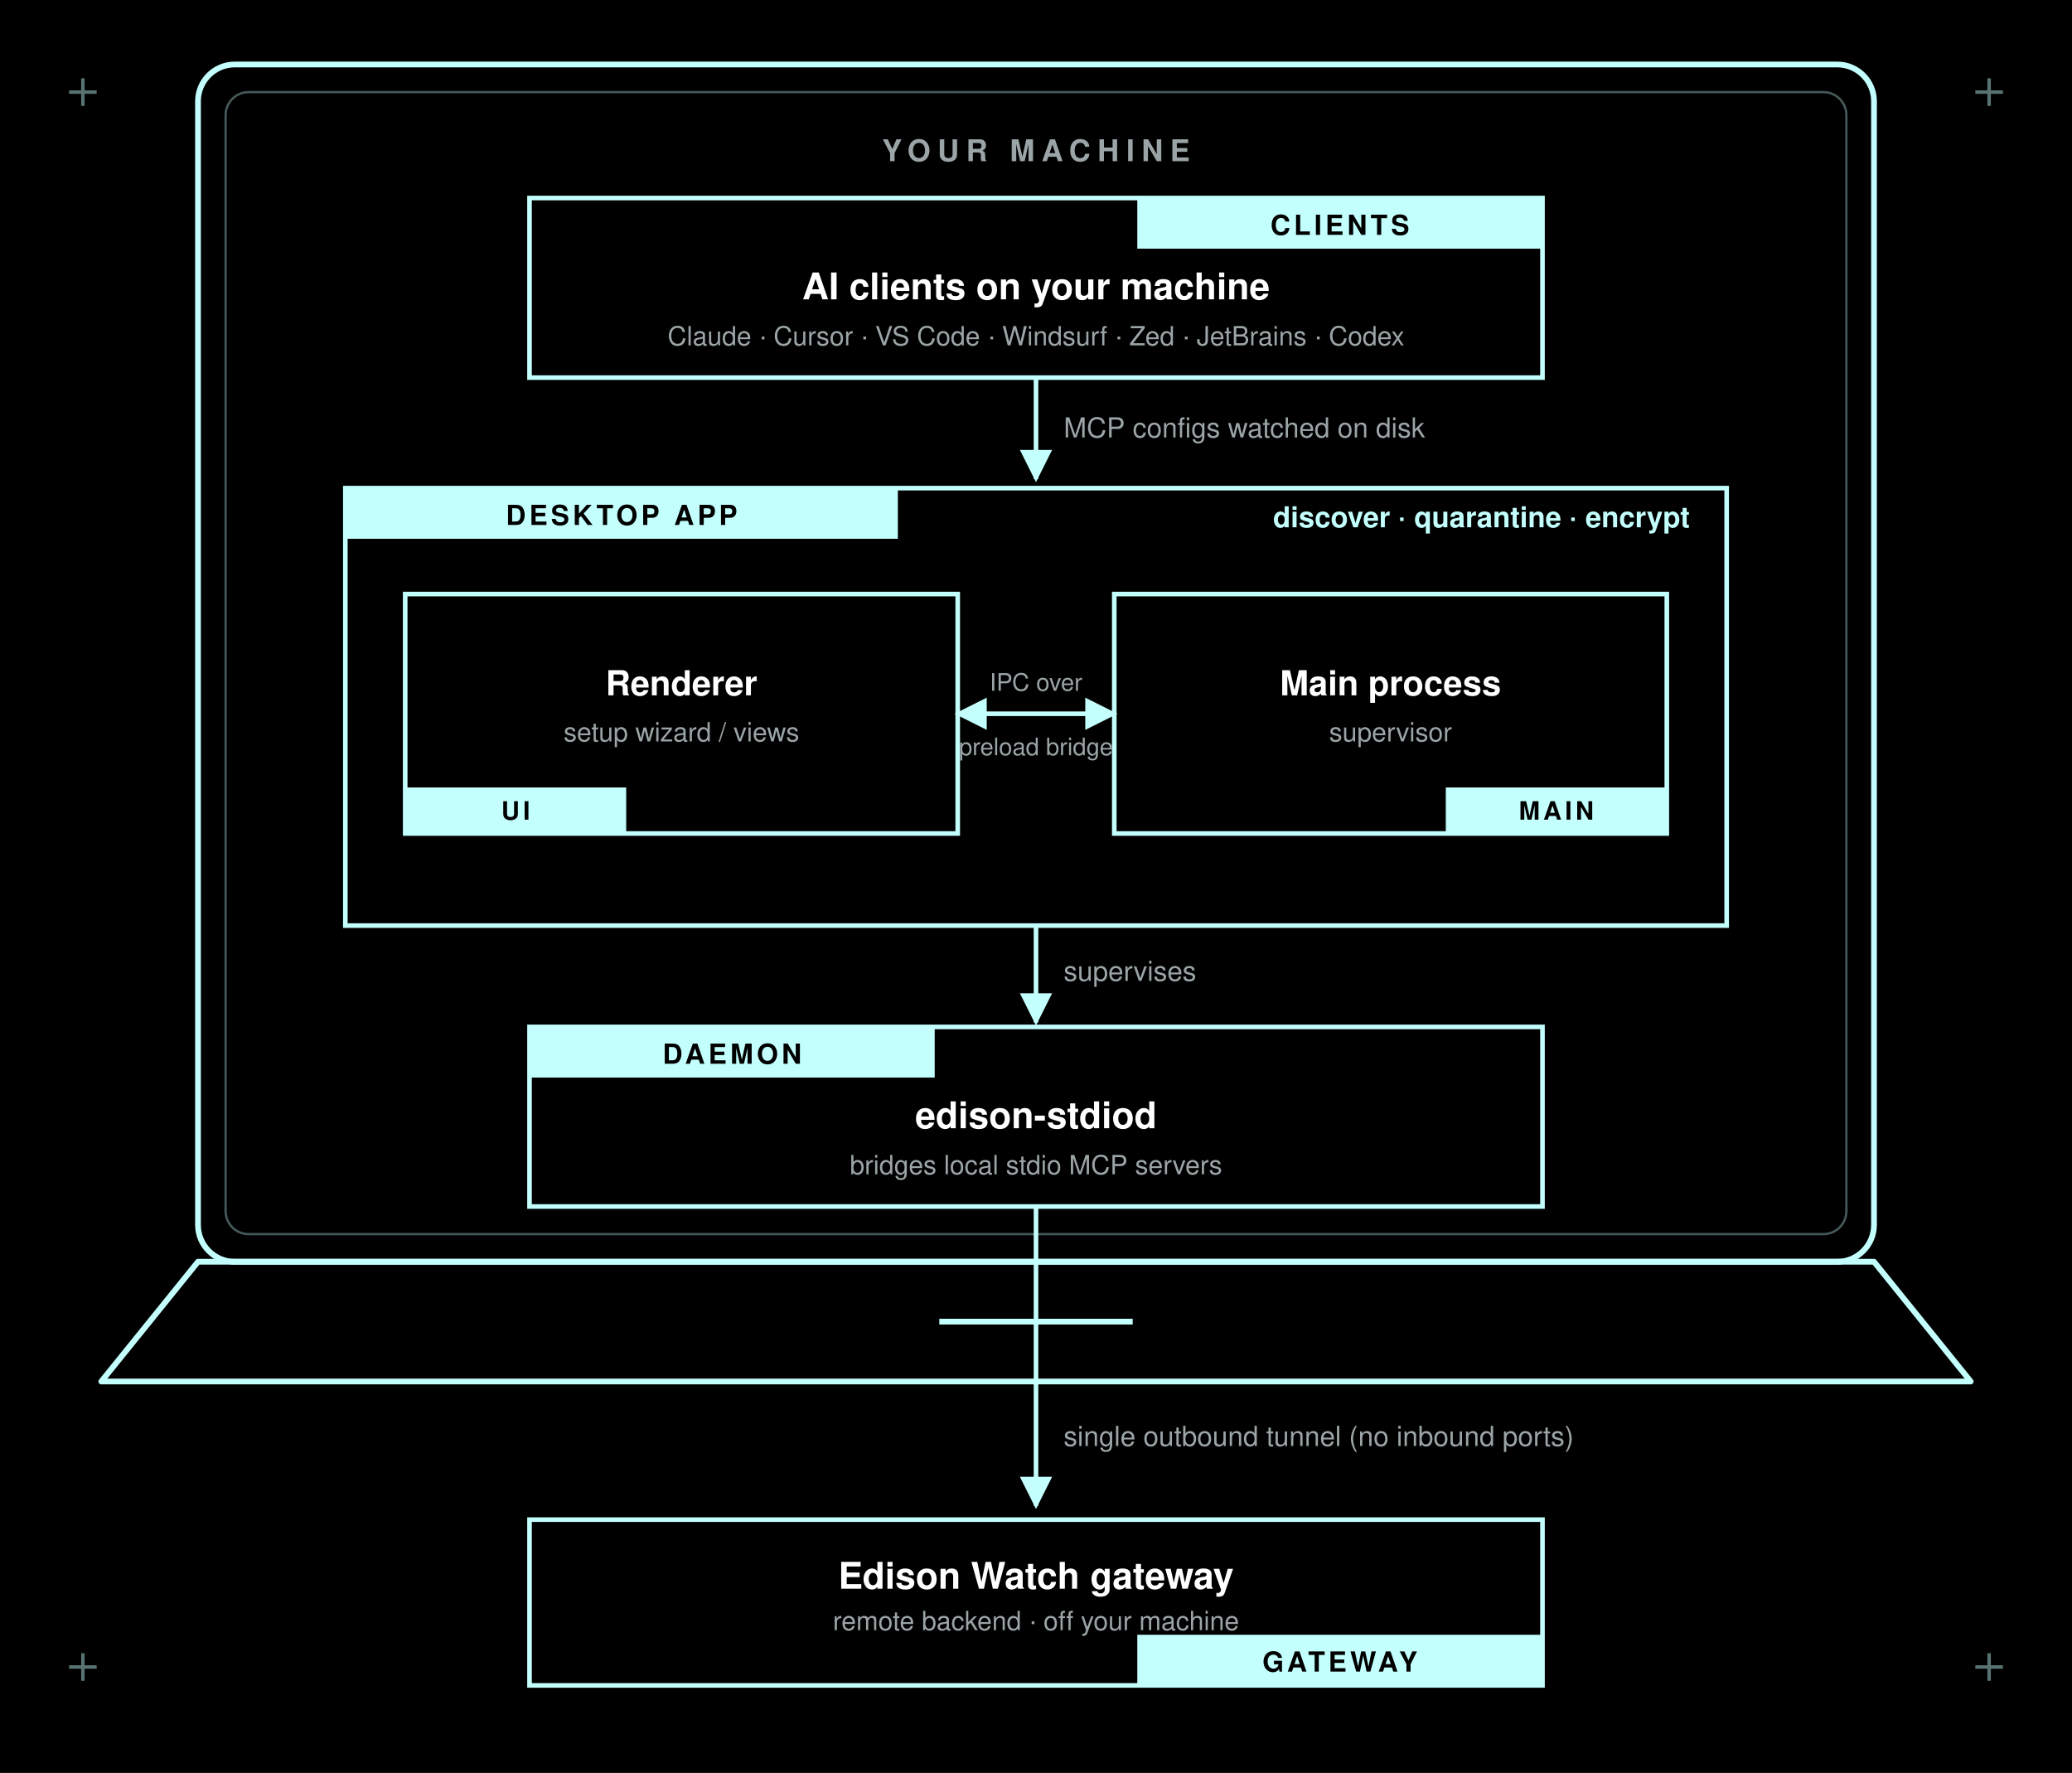
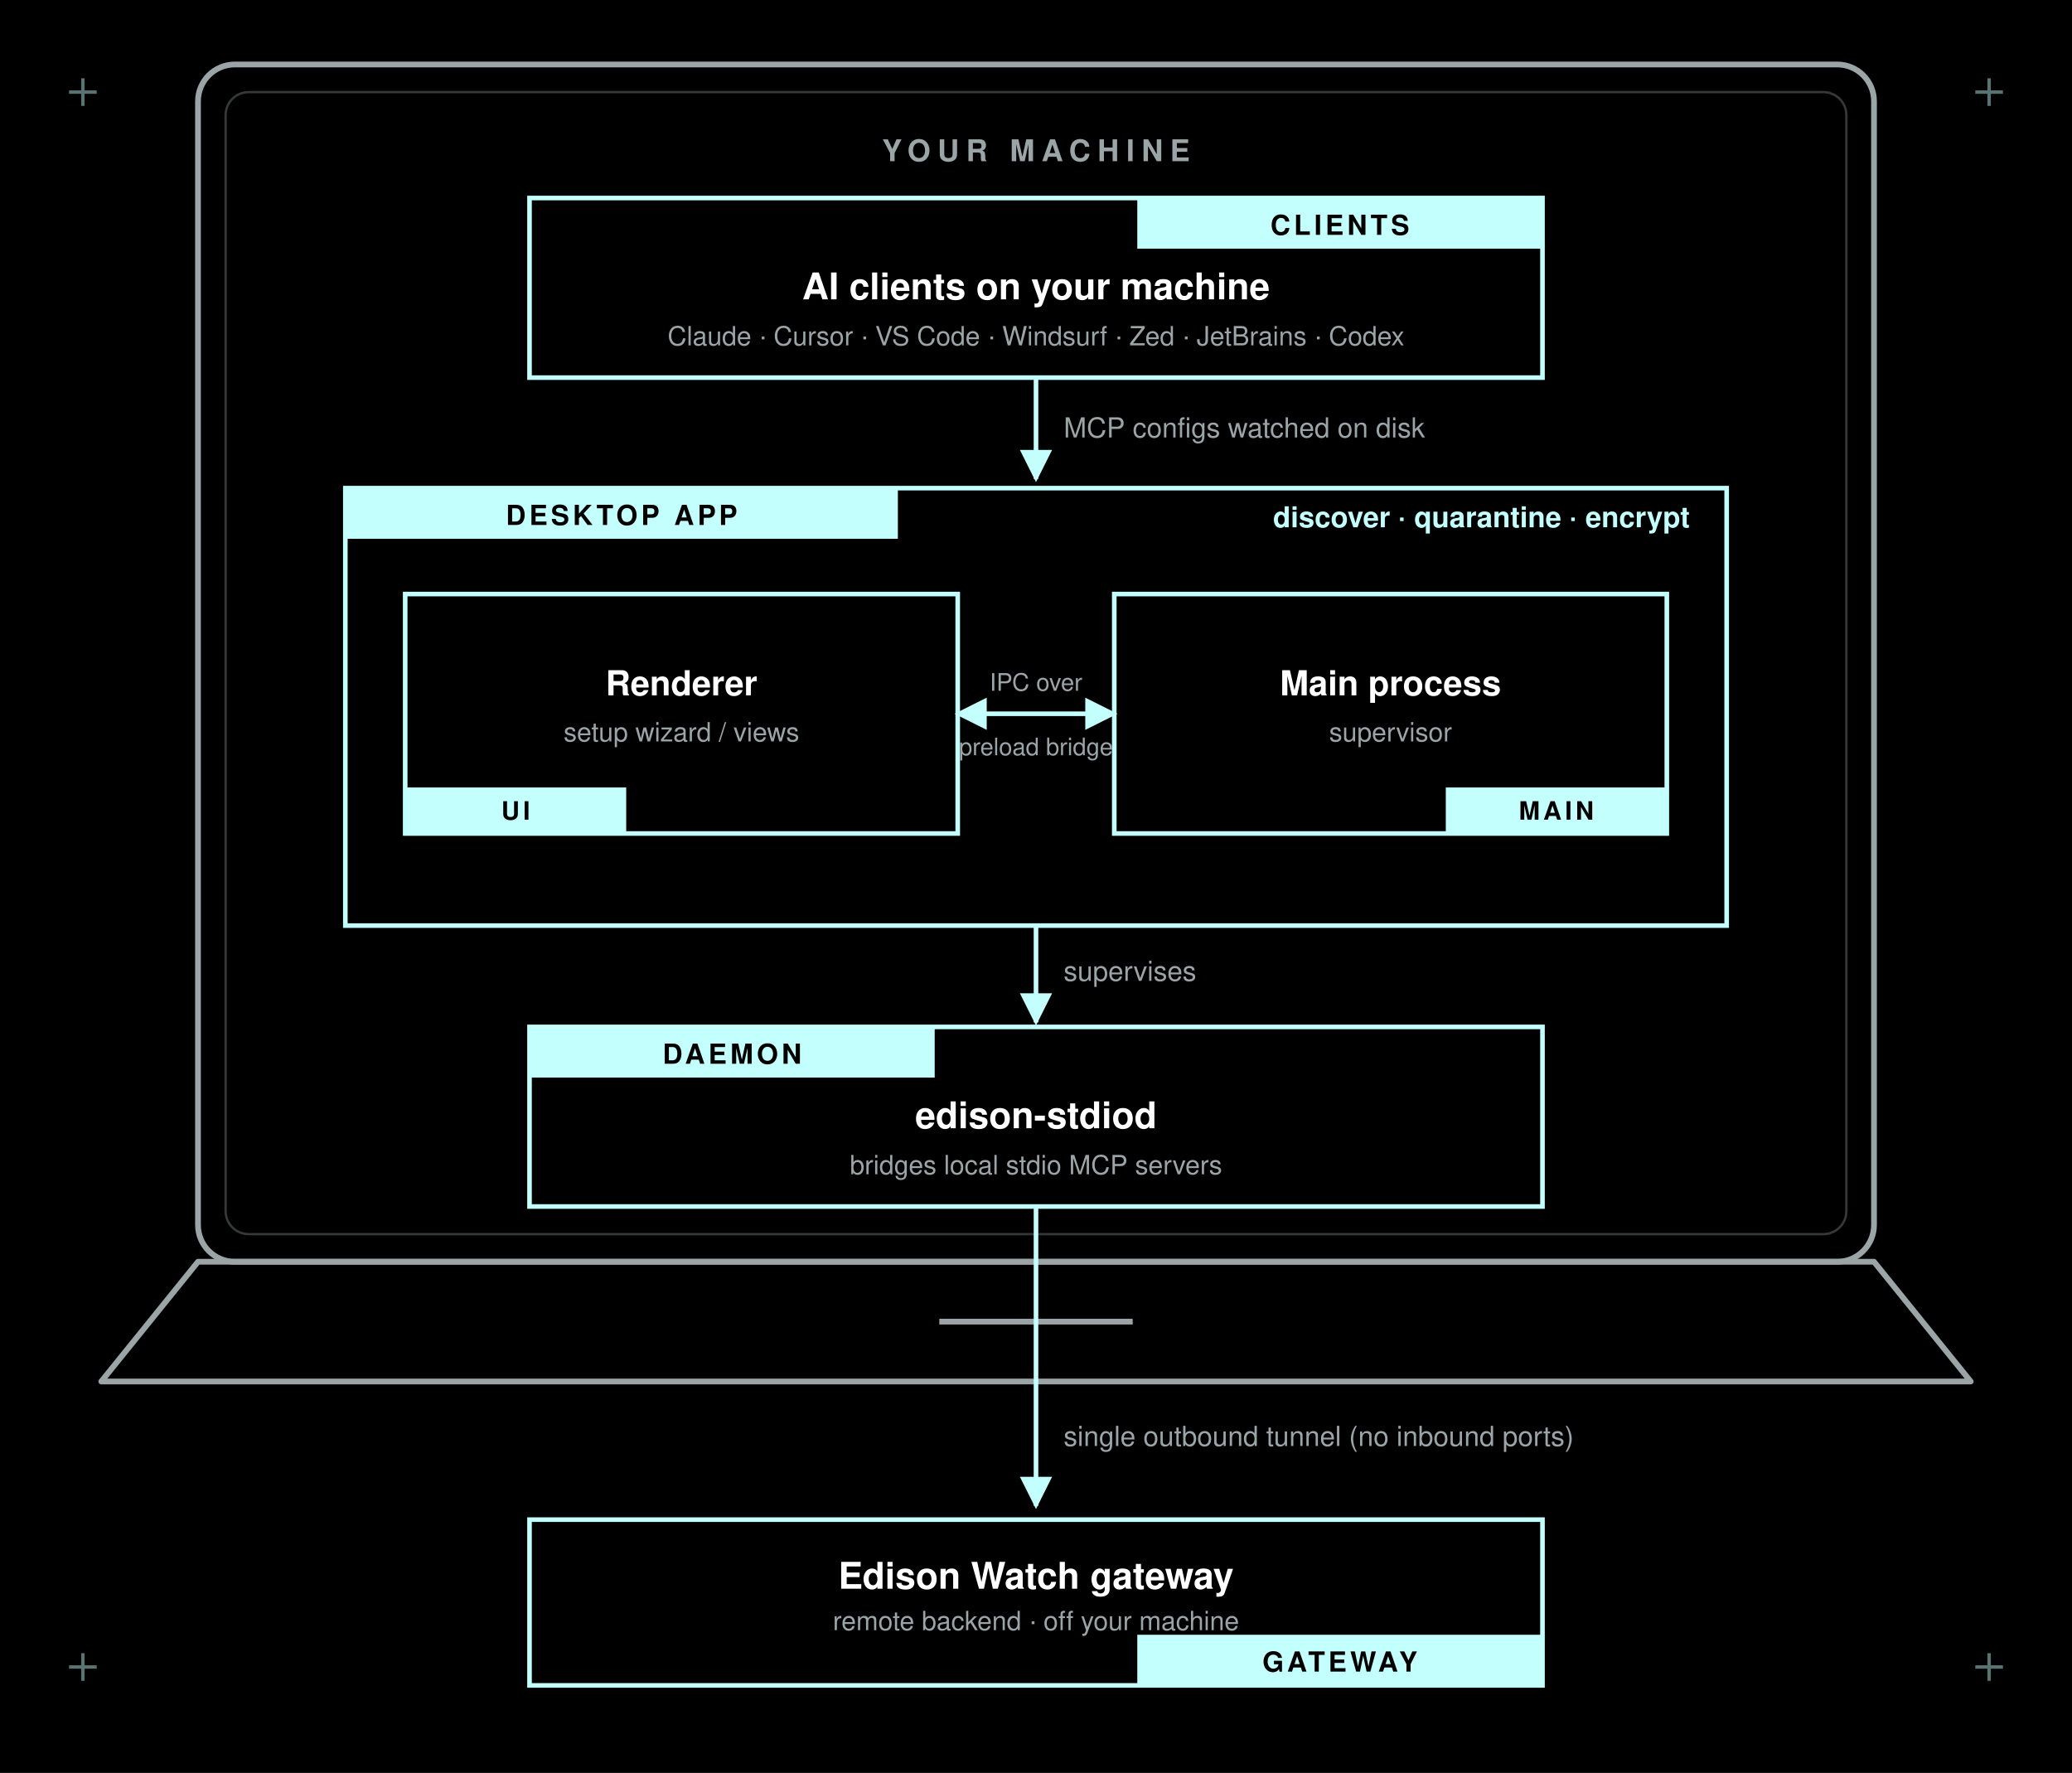
<svg xmlns="http://www.w3.org/2000/svg" width="900" height="770" viewBox="0 0 900 770" font-family="Archivo, -apple-system, BlinkMacSystemFont, 'Segoe UI', Helvetica, Arial, sans-serif" role="img" aria-label="Edison Watch Desktop architecture: AI clients, the renderer, the main process and the edison-stdiod daemon all run locally on your machine; only the Edison Watch gateway is remote, reached over a single outbound tunnel.">
  <defs>
    <marker id="cyanArrow" viewBox="0 0 10 10" refX="9" refY="5" markerWidth="7" markerHeight="7" orient="auto-start-reverse">
      <path d="M0,0 L10,5 L0,10 z" fill="#C3FFFD" />
    </marker>
  </defs>
  <rect x="0" y="0" width="900" height="770" fill="#000000" />
  <g stroke="#C3FFFD" stroke-width="1.5" opacity="0.45">
    <path d="M30,40 h12 M36,34 v12" />
    <path d="M858,40 h12 M864,34 v12" />
    <path d="M30,724 h12 M36,718 v12" />
    <path d="M858,724 h12 M864,718 v12" />
  </g>
-   <path d="M86,548 L814,548 L856,600 L44,600 Z" fill="none" stroke="#C3FFFD" stroke-width="2.5" stroke-linejoin="round" />
-   <line x1="408" y1="574" x2="492" y2="574" stroke="#C3FFFD" stroke-width="2.5" />
-   <rect x="86" y="28" width="728" height="520" rx="16" fill="none" stroke="#C3FFFD" stroke-width="2.5" />
-   <rect x="98" y="40" width="704" height="496" rx="10" fill="none" stroke="#C3FFFD" stroke-width="1" opacity="0.35" />
+   <path d="M86,548 L814,548 L856,600 L44,600 Z" fill="none" stroke="#9BA4A6" stroke-width="2.5" stroke-linejoin="round" />
+   <line x1="408" y1="574" x2="492" y2="574" stroke="#9BA4A6" stroke-width="2.5" />
+   <rect x="86" y="28" width="728" height="520" rx="16" fill="none" stroke="#9BA4A6" stroke-width="2.5" />
+   <rect x="98" y="40" width="704" height="496" rx="10" fill="none" stroke="#9BA4A6" stroke-width="1" opacity="0.35" />
  <text x="450" y="70" text-anchor="middle" font-size="13" font-weight="700" letter-spacing="3" fill="#9BA4A6">YOUR MACHINE</text>
  <rect x="230" y="86" width="440" height="78" fill="none" stroke="#C3FFFD" stroke-width="2" />
  <rect x="494" y="86" width="176" height="22" fill="#C3FFFD" />
  <text x="582" y="102" text-anchor="middle" font-size="12" font-weight="700" letter-spacing="1.5" fill="#000000">CLIENTS</text>
  <text x="450" y="130" text-anchor="middle" font-size="16" font-weight="700" fill="#FFFFFF">AI clients on your machine</text>
  <text x="450" y="150" text-anchor="middle" font-size="11.5" fill="#9BA4A6">Claude · Cursor · VS Code · Windsurf · Zed · JetBrains · Codex</text>
  <line x1="450" y1="164" x2="450" y2="208" stroke="#C3FFFD" stroke-width="2" marker-end="url(#cyanArrow)" />
  <text x="462" y="190" font-size="12" fill="#9BA4A6">MCP configs watched on disk</text>
  <rect x="150" y="212" width="600" height="190" fill="none" stroke="#C3FFFD" stroke-width="2" />
  <rect x="150" y="212" width="240" height="22" fill="#C3FFFD" />
  <text x="270" y="228" text-anchor="middle" font-size="12" font-weight="700" letter-spacing="1.5" fill="#000000">DESKTOP APP</text>
  <text x="734" y="229" text-anchor="end" font-size="12.5" font-weight="700" fill="#C3FFFD">discover · quarantine · encrypt</text>
  <rect x="176" y="258" width="240" height="104" fill="none" stroke="#C3FFFD" stroke-width="2" />
  <rect x="176" y="342" width="96" height="20" fill="#C3FFFD" />
  <text x="224" y="356" text-anchor="middle" font-size="11" font-weight="700" letter-spacing="1.5" fill="#000000">UI</text>
  <text x="296" y="302" text-anchor="middle" font-size="15" font-weight="700" fill="#FFFFFF">Renderer</text>
  <text x="296" y="322" text-anchor="middle" font-size="11.5" fill="#9BA4A6">setup wizard / views</text>
  <rect x="484" y="258" width="240" height="104" fill="none" stroke="#C3FFFD" stroke-width="2" />
  <rect x="628" y="342" width="96" height="20" fill="#C3FFFD" />
  <text x="676" y="356" text-anchor="middle" font-size="11" font-weight="700" letter-spacing="1.5" fill="#000000">MAIN</text>
  <text x="604" y="302" text-anchor="middle" font-size="15" font-weight="700" fill="#FFFFFF">Main process</text>
  <text x="604" y="322" text-anchor="middle" font-size="11.5" fill="#9BA4A6">supervisor</text>
  <line x1="416" y1="310" x2="484" y2="310" stroke="#C3FFFD" stroke-width="2" marker-start="url(#cyanArrow)" marker-end="url(#cyanArrow)" />
  <text x="450" y="300" text-anchor="middle" font-size="10.5" fill="#9BA4A6">IPC over</text>
  <text x="450" y="328" text-anchor="middle" font-size="10.5" fill="#9BA4A6">preload bridge</text>
  <line x1="450" y1="402" x2="450" y2="444" stroke="#C3FFFD" stroke-width="2" marker-end="url(#cyanArrow)" />
  <text x="462" y="426" font-size="12" fill="#9BA4A6">supervises</text>
  <rect x="230" y="446" width="440" height="78" fill="none" stroke="#C3FFFD" stroke-width="2" />
  <rect x="230" y="446" width="176" height="22" fill="#C3FFFD" />
  <text x="318" y="462" text-anchor="middle" font-size="12" font-weight="700" letter-spacing="1.5" fill="#000000">DAEMON</text>
  <text x="450" y="490" text-anchor="middle" font-size="16" font-weight="700" fill="#FFFFFF">edison-stdiod</text>
  <text x="450" y="510" text-anchor="middle" font-size="11.5" fill="#9BA4A6">bridges local stdio MCP servers</text>
  <line x1="450" y1="524" x2="450" y2="654" stroke="#C3FFFD" stroke-width="2" marker-end="url(#cyanArrow)" />
  <text x="462" y="628" font-size="12" fill="#9BA4A6">single outbound tunnel (no inbound ports)</text>
  <rect x="230" y="660" width="440" height="72" fill="none" stroke="#C3FFFD" stroke-width="2" />
  <rect x="494" y="710" width="176" height="22" fill="#C3FFFD" />
  <text x="582" y="726" text-anchor="middle" font-size="12" font-weight="700" letter-spacing="1.5" fill="#000000">GATEWAY</text>
  <text x="450" y="690" text-anchor="middle" font-size="16" font-weight="700" fill="#FFFFFF">Edison Watch gateway</text>
  <text x="450" y="708" text-anchor="middle" font-size="11.5" fill="#9BA4A6">remote backend · off your machine</text>
</svg>
